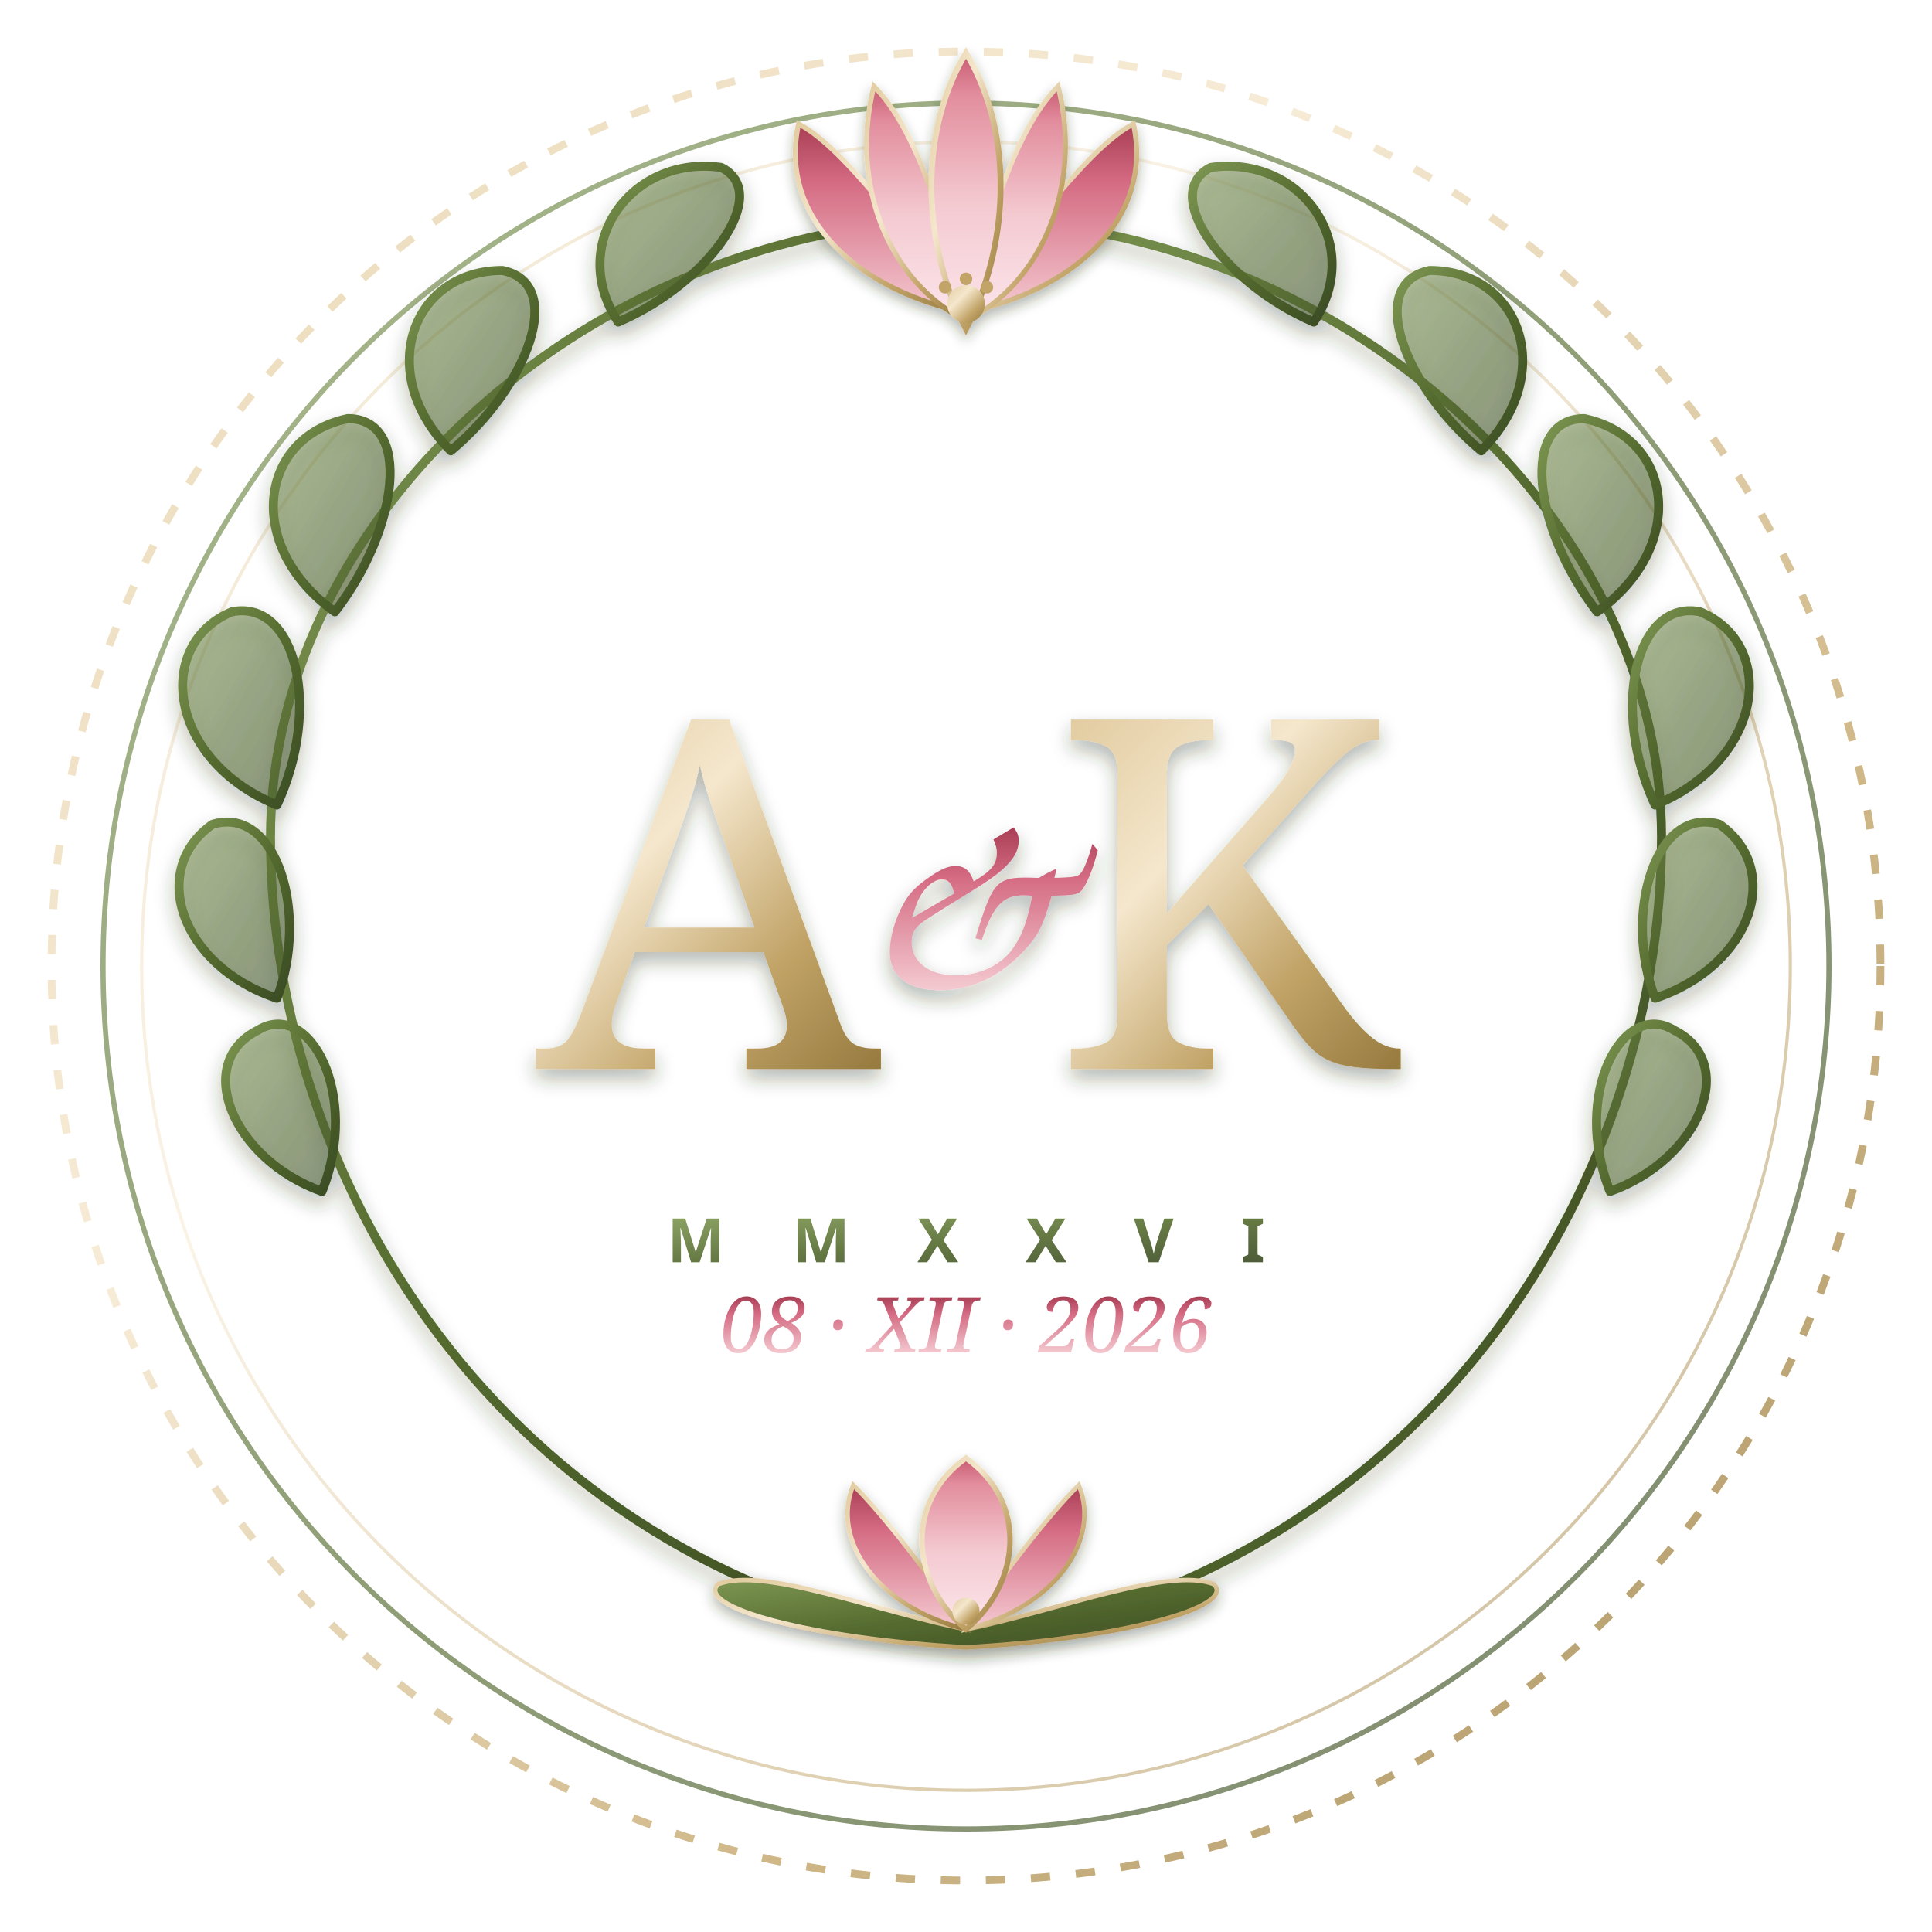
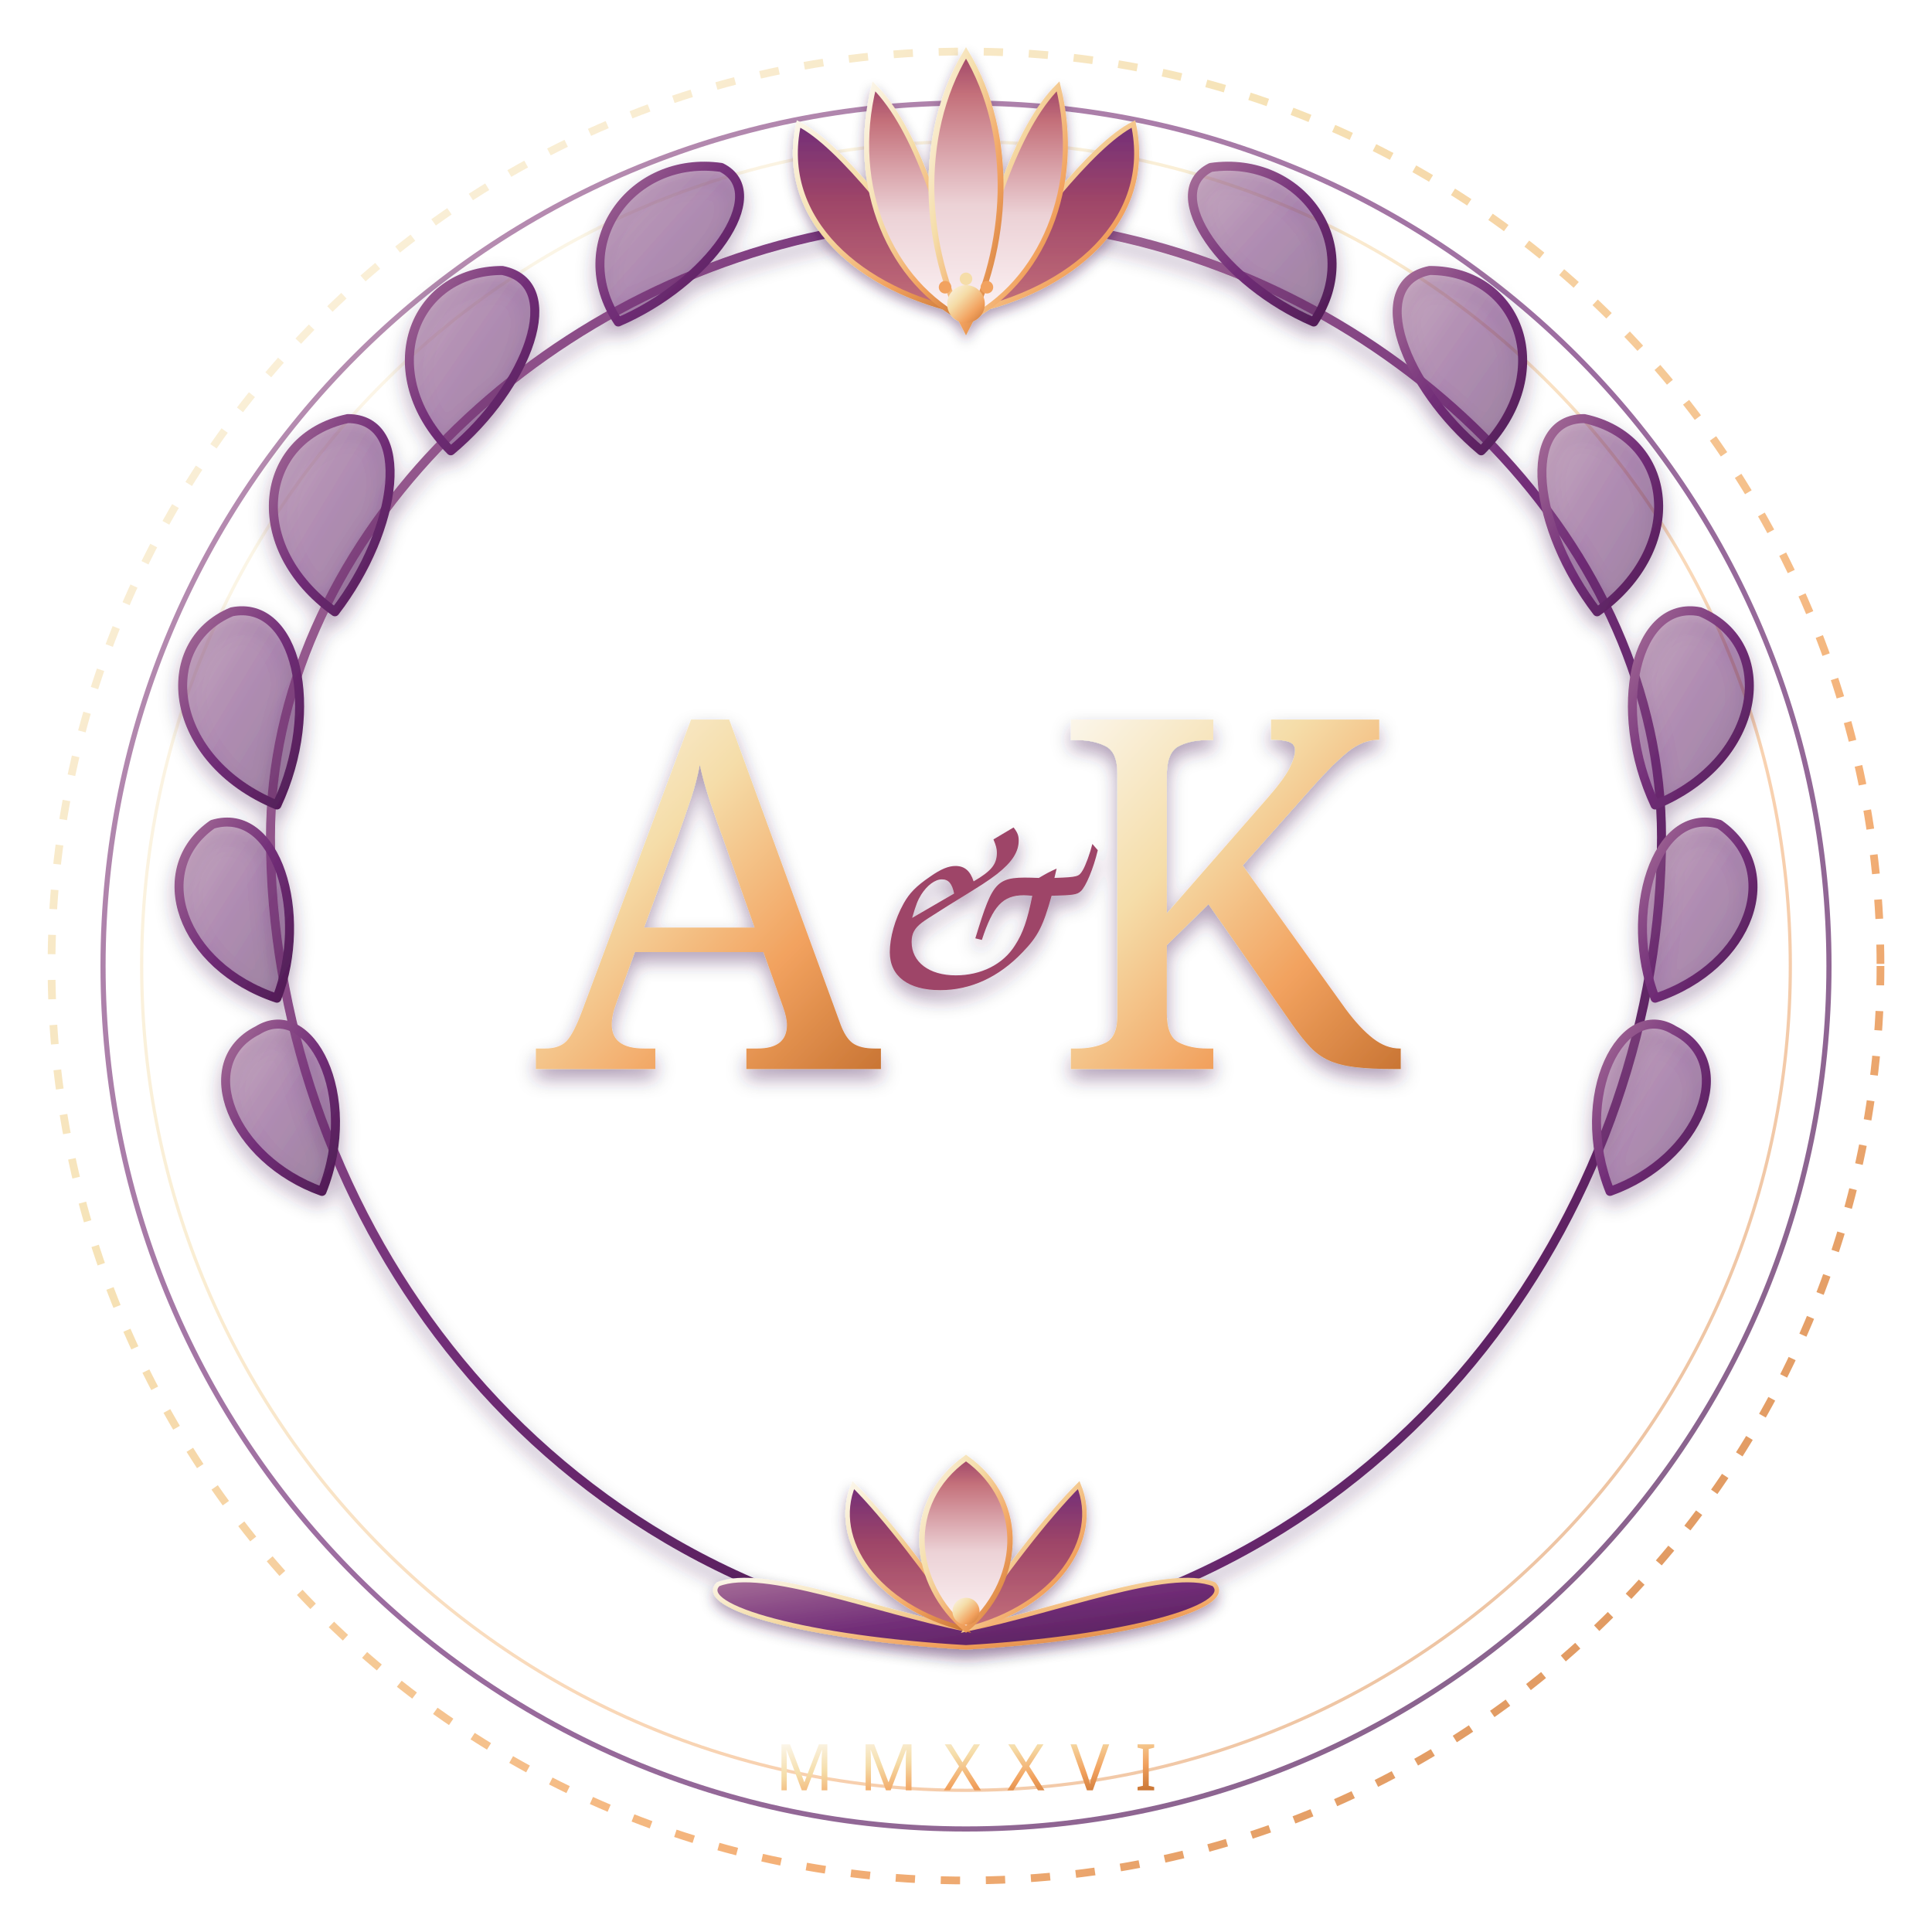
<svg xmlns="http://www.w3.org/2000/svg" viewBox="0 0 300 300" width="100%" height="100%">
  <defs>
    <linearGradient id="crestGold" x1="0%" y1="0%" x2="100%" y2="100%">
-       <stop offset="0%" stop-color="#E2CCA0" />
-       <stop offset="35%" stop-color="#F5E7CD" />
-       <stop offset="70%" stop-color="#C2A468" />
-       <stop offset="100%" stop-color="#967A3E" />
+       <stop offset="0%" stop-color="#FBF6EA" />
+       <stop offset="35%" stop-color="#F5DDA9" />
+       <stop offset="70%" stop-color="#F2A25F" />
+       <stop offset="100%" stop-color="#C97534" />
    </linearGradient>
    <linearGradient id="crestOlive" x1="0%" y1="0%" x2="100%" y2="100%">
-       <stop offset="0%" stop-color="#7D9652" />
-       <stop offset="50%" stop-color="#556B2F" />
-       <stop offset="100%" stop-color="#3A4B23" />
+       <stop offset="0%" stop-color="#A66E98" />
+       <stop offset="50%" stop-color="#722E78" />
+       <stop offset="100%" stop-color="#4F1C54" />
    </linearGradient>
    <linearGradient id="lotusPink" x1="0%" y1="100%" x2="0%" y2="0%">
-       <stop offset="0%" stop-color="#FCE6EC" />
-       <stop offset="45%" stop-color="#F4CAD1" />
-       <stop offset="85%" stop-color="#E28D9D" />
-       <stop offset="100%" stop-color="#C85A72" />
+       <stop offset="0%" stop-color="#FDF4F6" />
+       <stop offset="45%" stop-color="#ECD2D6" />
+       <stop offset="85%" stop-color="#C4707A" />
+       <stop offset="100%" stop-color="#9E4568" />
    </linearGradient>
    <linearGradient id="lotusPinkDeep" x1="0%" y1="100%" x2="0%" y2="0%">
-       <stop offset="0%" stop-color="#F4CAD1" />
-       <stop offset="70%" stop-color="#D46A82" />
-       <stop offset="100%" stop-color="#A83E54" />
+       <stop offset="0%" stop-color="#C4707A" />
+       <stop offset="60%" stop-color="#9E4568" />
+       <stop offset="100%" stop-color="#722E78" />
    </linearGradient>
    <filter id="softShine" x="-15%" y="-15%" width="130%" height="130%">
-       <feDropShadow dx="0" dy="1.5" stdDeviation="1.5" flood-color="#2D3820" flood-opacity="0.35" />
+       <feDropShadow dx="0" dy="1.5" stdDeviation="1.5" flood-color="#370E3D" flood-opacity="0.38" />
    </filter>
  </defs>
-   <circle cx="150" cy="150" r="142" fill="none" stroke="url(#crestGold)" stroke-width="1.2" stroke-dasharray="3, 4" opacity="0.8" />
-   <circle cx="150" cy="150" r="134" fill="none" stroke="url(#crestOlive)" stroke-width="0.8" opacity="0.65" />
+   <circle cx="150" cy="150" r="142" fill="none" stroke="url(#crestGold)" stroke-width="1.2" stroke-dasharray="3, 4" opacity="0.85" />
+   <circle cx="150" cy="150" r="134" fill="none" stroke="url(#crestOlive)" stroke-width="0.8" opacity="0.7" />
  <circle cx="150" cy="150" r="128" fill="none" stroke="url(#crestGold)" stroke-width="0.5" opacity="0.5" />
  <g stroke="url(#crestOlive)" fill="none" stroke-width="1.4" stroke-linecap="round" stroke-linejoin="round" filter="url(#softShine)">
    <path d="M 150 255 C 80 245 42 185 42 130 C 42 85 82 45 130 36" />
-     <path d="M 50 185 C 36 180 30 165 40 160 C 48 155 56 170 50 185 Z" fill="url(#crestOlive)" fill-opacity="0.5" />
-     <path d="M 43 155 C 28 150 23 135 33 128 C 43 125 48 142 43 155 Z" fill="url(#crestOlive)" fill-opacity="0.5" />
-     <path d="M 43 125 C 26 118 24 100 36 95 C 46 93 50 110 43 125 Z" fill="url(#crestOlive)" fill-opacity="0.5" />
-     <path d="M 52 95 C 38 85 40 68 54 65 C 64 65 62 82 52 95 Z" fill="url(#crestOlive)" fill-opacity="0.5" />
-     <path d="M 70 70 C 58 58 64 42 78 42 C 88 44 82 60 70 70 Z" fill="url(#crestOlive)" fill-opacity="0.5" />
-     <path d="M 96 50 C 88 38 98 24 112 26 C 120 30 110 44 96 50 Z" fill="url(#crestOlive)" fill-opacity="0.5" />
+     <path d="M 50 185 C 36 180 30 165 40 160 C 48 155 56 170 50 185 Z" fill="url(#crestOlive)" fill-opacity="0.45" />
+     <path d="M 43 155 C 28 150 23 135 33 128 C 43 125 48 142 43 155 Z" fill="url(#crestOlive)" fill-opacity="0.45" />
+     <path d="M 43 125 C 26 118 24 100 36 95 C 46 93 50 110 43 125 Z" fill="url(#crestOlive)" fill-opacity="0.45" />
+     <path d="M 52 95 C 38 85 40 68 54 65 C 64 65 62 82 52 95 Z" fill="url(#crestOlive)" fill-opacity="0.45" />
+     <path d="M 70 70 C 58 58 64 42 78 42 C 88 44 82 60 70 70 Z" fill="url(#crestOlive)" fill-opacity="0.45" />
+     <path d="M 96 50 C 88 38 98 24 112 26 C 120 30 110 44 96 50 Z" fill="url(#crestOlive)" fill-opacity="0.45" />
    <path d="M 150 255 C 220 245 258 185 258 130 C 258 85 218 45 170 36" />
-     <path d="M 250 185 C 264 180 270 165 260 160 C 252 155 244 170 250 185 Z" fill="url(#crestOlive)" fill-opacity="0.5" />
-     <path d="M 257 155 C 272 150 277 135 267 128 C 257 125 252 142 257 155 Z" fill="url(#crestOlive)" fill-opacity="0.5" />
-     <path d="M 257 125 C 274 118 276 100 264 95 C 254 93 250 110 257 125 Z" fill="url(#crestOlive)" fill-opacity="0.5" />
-     <path d="M 248 95 C 262 85 260 68 246 65 C 236 65 238 82 248 95 Z" fill="url(#crestOlive)" fill-opacity="0.5" />
-     <path d="M 230 70 C 242 58 236 42 222 42 C 212 44 218 60 230 70 Z" fill="url(#crestOlive)" fill-opacity="0.5" />
-     <path d="M 204 50 C 212 38 202 24 188 26 C 180 30 190 44 204 50 Z" fill="url(#crestOlive)" fill-opacity="0.5" />
+     <path d="M 250 185 C 264 180 270 165 260 160 C 252 155 244 170 250 185 Z" fill="url(#crestOlive)" fill-opacity="0.45" />
+     <path d="M 257 155 C 272 150 277 135 267 128 C 257 125 252 142 257 155 Z" fill="url(#crestOlive)" fill-opacity="0.45" />
+     <path d="M 257 125 C 274 118 276 100 264 95 C 254 93 250 110 257 125 Z" fill="url(#crestOlive)" fill-opacity="0.45" />
+     <path d="M 248 95 C 262 85 260 68 246 65 C 236 65 238 82 248 95 Z" fill="url(#crestOlive)" fill-opacity="0.45" />
+     <path d="M 230 70 C 242 58 236 42 222 42 C 212 44 218 60 230 70 Z" fill="url(#crestOlive)" fill-opacity="0.45" />
+     <path d="M 204 50 C 212 38 202 24 188 26 C 180 30 190 44 204 50 Z" fill="url(#crestOlive)" fill-opacity="0.45" />
  </g>
  <g transform="translate(150, 42) scale(0.65)" filter="url(#softShine)">
    <path d="M 0 10 C -25 5, -45 -12, -40 -35 C -30 -30, -15 -10, 0 10 Z" fill="url(#lotusPinkDeep)" stroke="url(#crestGold)" stroke-width="1.2" />
    <path d="M 0 10 C 25 5, 45 -12, 40 -35 C 30 -30, 15 -10, 0 10 Z" fill="url(#lotusPinkDeep)" stroke="url(#crestGold)" stroke-width="1.2" />
    <path d="M 0 12 C -18 3, -28 -20, -22 -44 C -12 -34, -5 -12, 0 12 Z" fill="url(#lotusPink)" stroke="url(#crestGold)" stroke-width="1.2" />
    <path d="M 0 12 C 18 3, 28 -20, 22 -44 C 12 -34, 5 -12, 0 12 Z" fill="url(#lotusPink)" stroke="url(#crestGold)" stroke-width="1.2" />
    <path d="M 0 14 C -10 -5, -12 -32, 0 -52 C 12 -32, 10 -5, 0 14 Z" fill="url(#lotusPink)" stroke="url(#crestGold)" stroke-width="1.4" />
    <circle cx="0" cy="8" r="4.5" fill="url(#crestGold)" />
-     <circle cx="-5" cy="4" r="1.5" fill="#C2A468" />
-     <circle cx="0" cy="2" r="1.5" fill="#C2A468" />
-     <circle cx="5" cy="4" r="1.5" fill="#C2A468" />
+     <circle cx="-5" cy="4" r="1.5" fill="#F2A25F" />
+     <circle cx="0" cy="2" r="1.5" fill="#F5DDA9" />
+     <circle cx="5" cy="4" r="1.5" fill="#F2A25F" />
  </g>
  <g filter="url(#softShine)">
    <text x="110" y="166" font-family="'Cormorant Garamond', 'Playfair Display', Georgia, serif" font-size="76" font-style="normal" font-weight="400" fill="url(#crestGold)" text-anchor="middle">A</text>
-     <text x="150" y="153" font-family="'Pinyon Script', 'Great Vibes', cursive" font-size="44" fill="url(#lotusPinkDeep)" text-anchor="middle">&amp;</text>
+     <text x="150" y="153" font-family="'Pinyon Script', 'Great Vibes', cursive" font-size="44" fill="#9E4568" text-anchor="middle">&amp;</text>
    <text x="190" y="166" font-family="'Cormorant Garamond', 'Playfair Display', Georgia, serif" font-size="76" font-style="normal" font-weight="400" fill="url(#crestGold)" text-anchor="middle">K</text>
  </g>
  <g transform="translate(150, 246) scale(0.7)" filter="url(#softShine)">
    <path d="M 0 14 C -35 12, -60 5, -55 0 C -45 -4, -20 6, 0 10 C 20 6, 45 -4, 55 0 C 60 5, 35 12, 0 14 Z" fill="url(#crestOlive)" stroke="url(#crestGold)" stroke-width="1" />
    <path d="M 0 10 C -20 5, -30 -10, -25 -22 C -18 -15, -8 -2, 0 10 Z" fill="url(#lotusPinkDeep)" stroke="url(#crestGold)" stroke-width="1" />
    <path d="M 0 10 C 20 5, 30 -10, 25 -22 C 18 -15, 8 -2, 0 10 Z" fill="url(#lotusPinkDeep)" stroke="url(#crestGold)" stroke-width="1" />
    <path d="M 0 10 C -12 0, -14 -18, 0 -28 C 14 -18, 12 0, 0 10 Z" fill="url(#lotusPink)" stroke="url(#crestGold)" stroke-width="1.2" />
    <circle cx="0" cy="6" r="3" fill="url(#crestGold)" />
  </g>
-   <text x="150" y="196" font-family="'Montserrat', 'Jost', sans-serif" font-size="9.5" letter-spacing="4" fill="url(#crestOlive)" text-anchor="middle" font-weight="600" opacity="0.9">M M X X V I</text>
-   <text x="150" y="210" font-family="'Cormorant Garamond', Georgia, serif" font-size="12" font-style="italic" fill="url(#lotusPinkDeep)" text-anchor="middle">08 · XII · 2026</text>
+   <text x="150" y="278" font-family="'Montserrat', sans-serif" font-size="10" letter-spacing="4" fill="url(#crestGold)" text-anchor="middle" font-weight="500">MMXXVI</text>
</svg>
